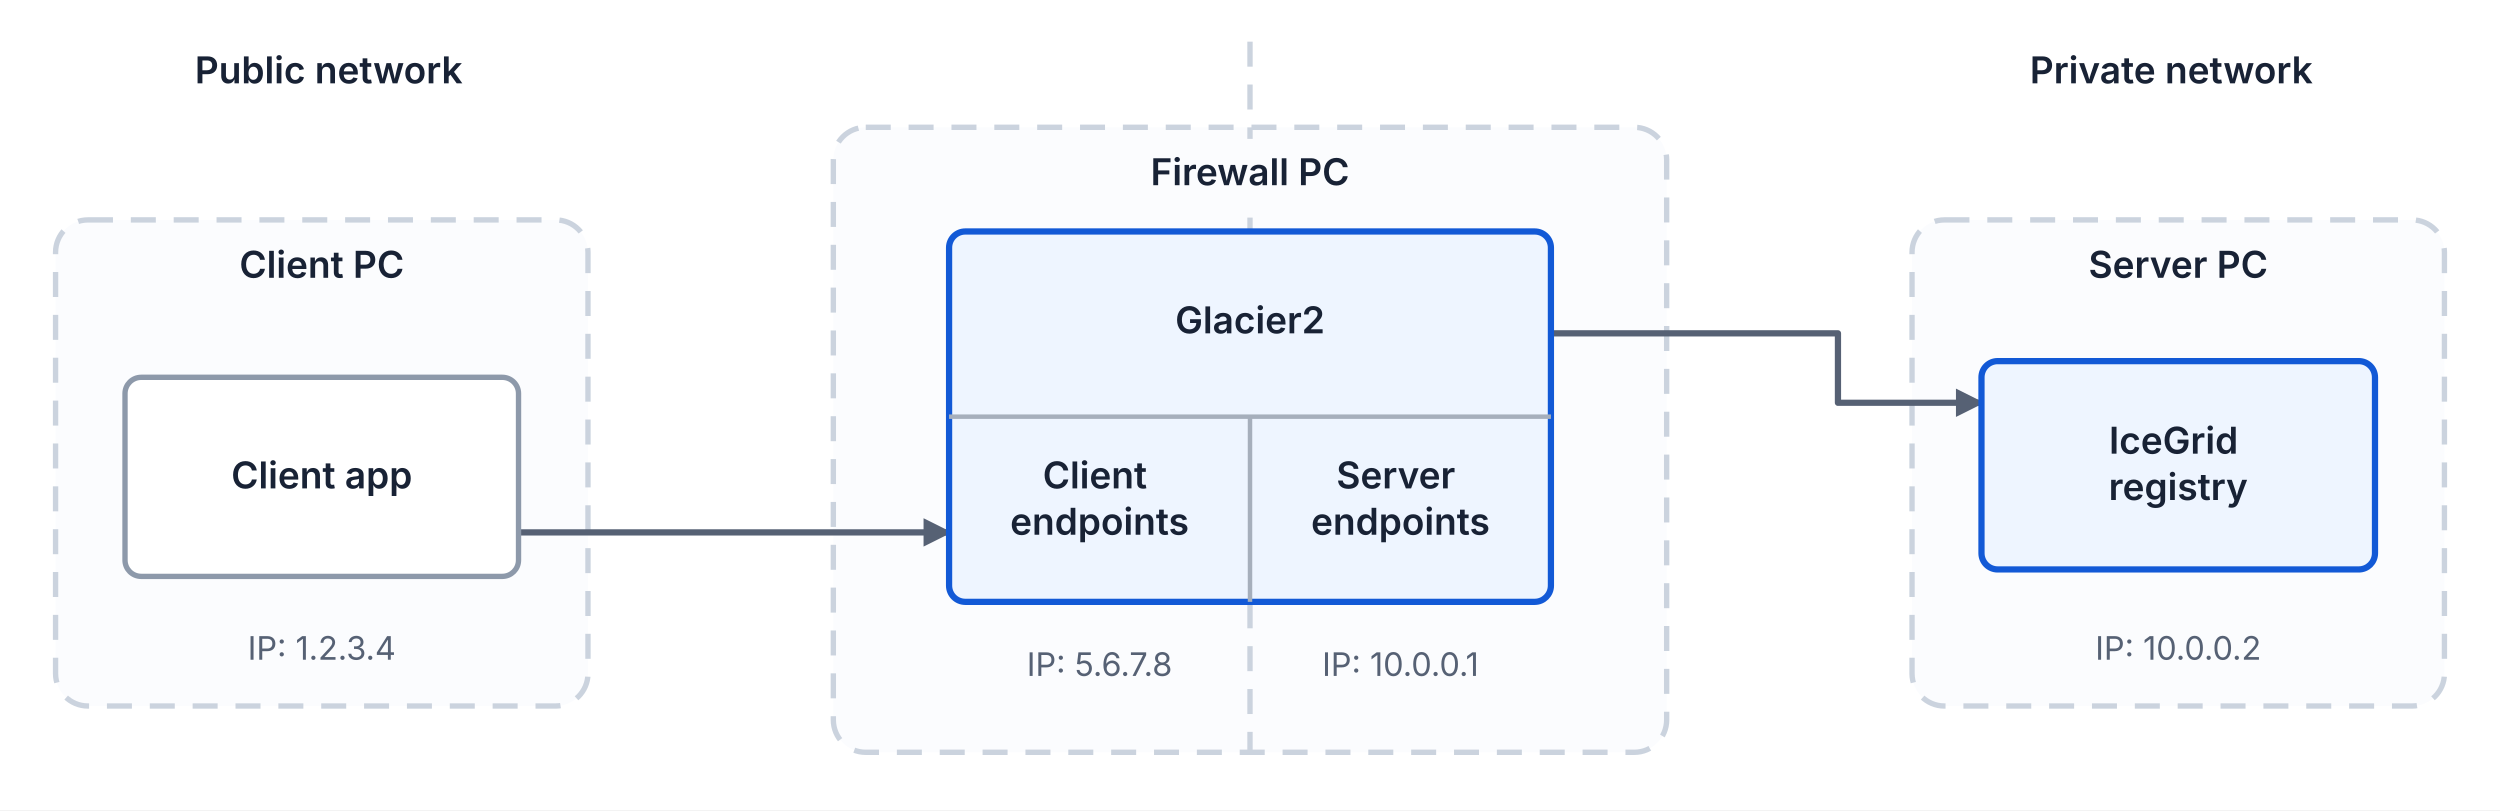
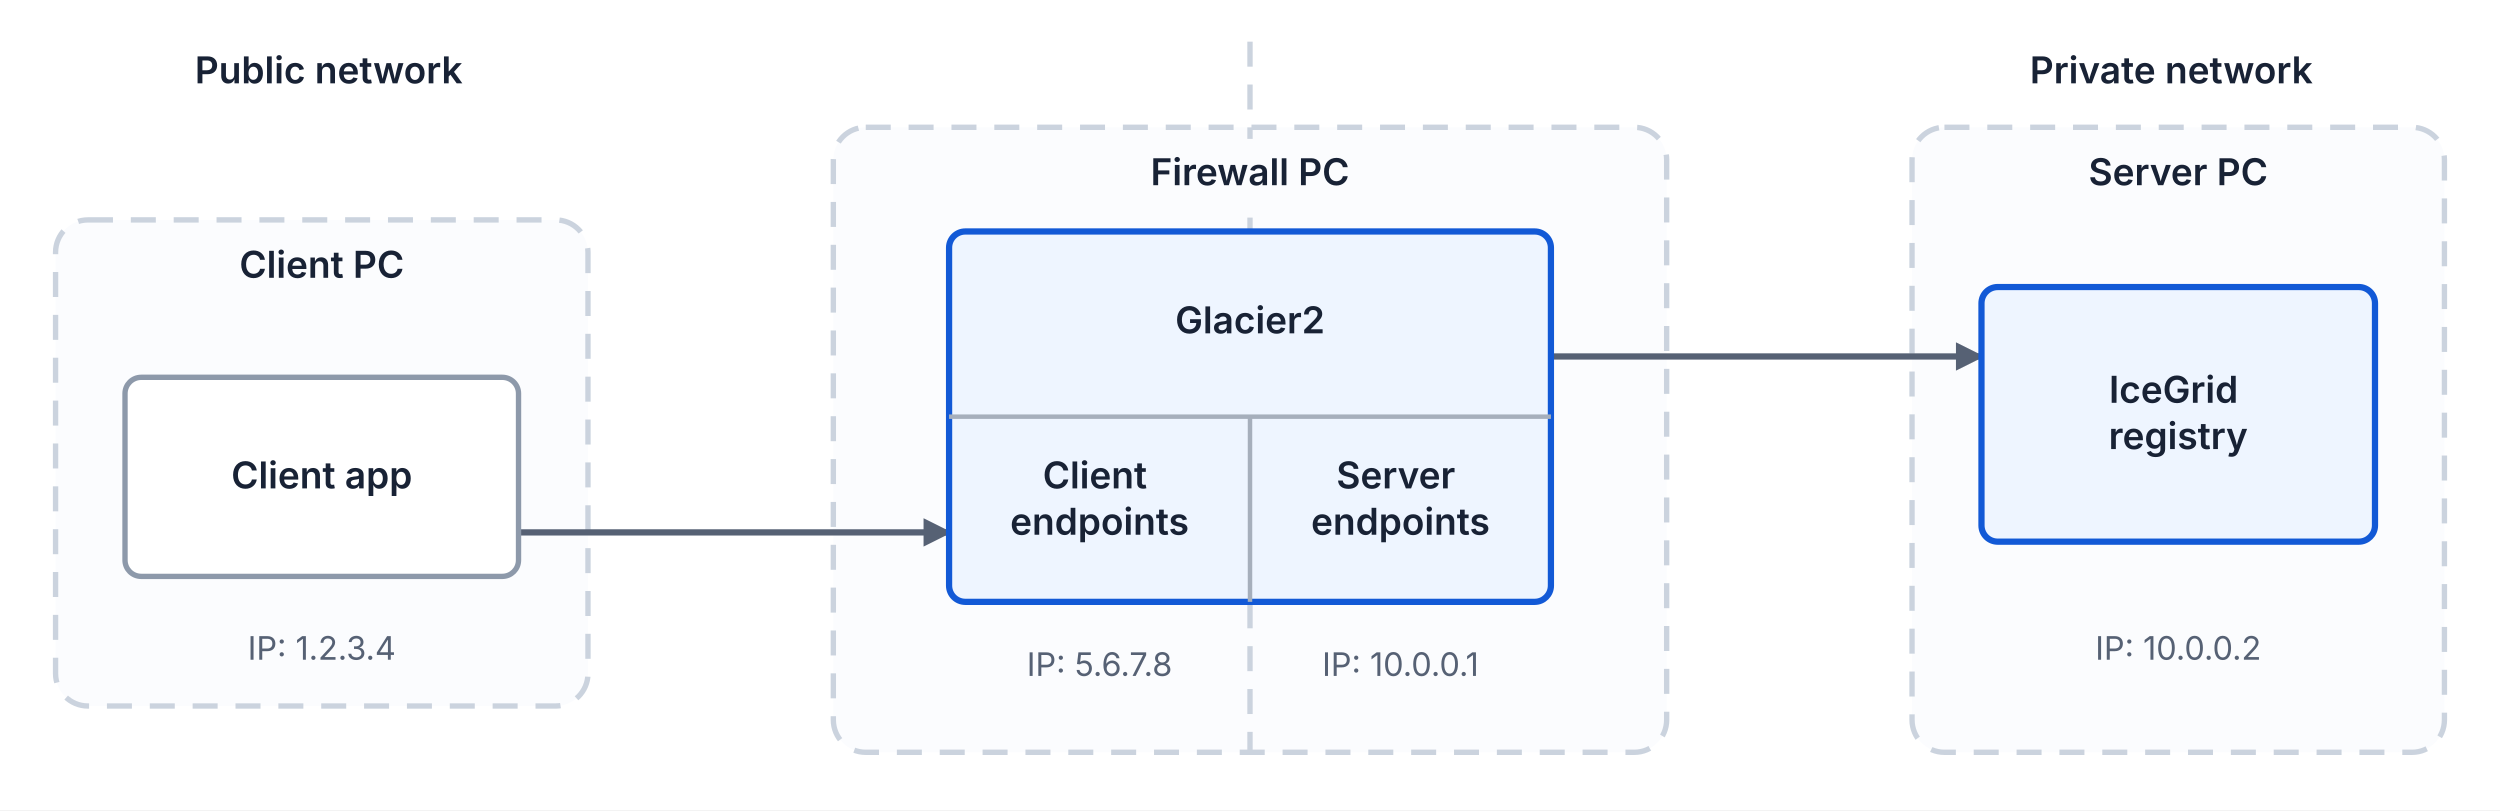
<svg xmlns="http://www.w3.org/2000/svg" width="700" height="226.85" viewBox="0 0 1080 350" role="img" aria-labelledby="title description">
  <defs>
    <marker id="arrow" viewBox="0 0 8 8" refX="7.2" refY="4" markerWidth="7" markerHeight="7" orient="auto-start-reverse">
      <path d="M 0 0 L 8 4 L 0 8 Z" fill="#566174" />
    </marker>
  </defs>
  <style>
    text {
      fill: #182235;
      font-family: Inter, ui-sans-serif, system-ui, -apple-system, BlinkMacSystemFont, "Segoe UI", sans-serif;
    }
    .label {
      font-size: 16px;
      font-weight: 600;
      text-anchor: middle;
    }
    .annotation {
      fill: #566174;
      font-size: 14px;
      text-anchor: middle;
    }
    .application {
      fill: #ffffff;
      stroke: #8d99aa;
      stroke-width: 1.5;
    }
    .runtime {
      fill: #eef5ff;
      stroke: #1259d6;
      stroke-width: 1.75;
    }
    .boundary {
      fill: #fbfcfe;
      stroke: #cbd3de;
      stroke-width: 1.5;
      stroke-dasharray: 7 5;
    }
    .connector {
      fill: none;
      stroke: #566174;
      stroke-width: 1.75;
      stroke-linecap: round;
      stroke-linejoin: round;
    }
    .one-way {
      marker-end: url(#arrow);
    }
    .divider {
      fill: none;
      stroke: #a6afbc;
      stroke-width: 1.25;
    }
  </style>
  <rect width="1080" height="350" fill="#ffffff" />
  <g id="boundaries" aria-hidden="true">
    <rect class="boundary" x="24" y="95" width="230" height="210" rx="14" vector-effect="non-scaling-stroke" />
    <rect class="boundary" x="360" y="55" width="360" height="270" rx="14" vector-effect="non-scaling-stroke" />
-     <rect class="boundary" x="826" y="95" width="230" height="210" rx="14" vector-effect="non-scaling-stroke" />
+     <rect class="boundary" x="826" y="55" width="230" height="270" rx="14" vector-effect="non-scaling-stroke" />
    <path class="boundary" d="M 540 18 V 60 M 540 94 V 326" vector-effect="non-scaling-stroke" />
  </g>
  <g id="connectors" aria-hidden="true">
    <path class="connector one-way" d="M 224 230 L 410 230" vector-effect="non-scaling-stroke" />
-     <path class="connector one-way" d="M 670 144 H 794 V 174 H 856" vector-effect="non-scaling-stroke" />
+     <path class="connector one-way" d="M 670 154 H 856" vector-effect="non-scaling-stroke" />
  </g>
  <g id="components" aria-hidden="true">
    <rect class="application" x="54" y="163" width="170" height="86" rx="7" vector-effect="non-scaling-stroke" />
    <rect class="runtime" x="410" y="100" width="260" height="160" rx="7" vector-effect="non-scaling-stroke" />
    <path class="divider" d="M 410 180 H 670 M 540.0 180 V 260" vector-effect="non-scaling-stroke" />
-     <rect class="runtime" x="856" y="156" width="170" height="90" rx="7" vector-effect="non-scaling-stroke" />
+     <rect class="runtime" x="856" y="124" width="170" height="110" rx="7" vector-effect="non-scaling-stroke" />
  </g>
  <g id="labels">
    <text class="label" x="142" y="36">Public network</text>
    <text class="label" x="938" y="36">Private network</text>
    <text class="label" x="139.0" y="120">Client PC</text>
    <text class="label" x="139.0" y="211.0">Client app</text>
    <text class="annotation" x="139" y="285">IP: 1.2.3.4</text>
    <text class="label" x="540.0" y="80">Firewall PC</text>
    <text class="label" x="540.0" y="144">Glacier2</text>
    <text class="label" x="475.0" y="211">
      <tspan x="475.0" dy="0">Client</tspan>
      <tspan x="475.0" dy="20">endpoints</tspan>
    </text>
    <text class="label" x="605.0" y="211">
      <tspan x="605.0" dy="0">Server</tspan>
      <tspan x="605.0" dy="20">endpoints</tspan>
    </text>
    <text class="annotation" x="475" y="292">IP: 5.6.7.8</text>
    <text class="annotation" x="605" y="292">IP: 10.0.0.1</text>
-     <text class="label" x="941.0" y="120">Server PC</text>
-     <text class="label" x="941.0" y="196.0">
+     <text class="label" x="941.0" y="80">Server PC</text>
+     <text class="label" x="941.0" y="174.0">
      <tspan x="941.0" dy="0">IceGrid</tspan>
      <tspan x="941.0" dy="20">registry</tspan>
    </text>
    <text class="annotation" x="941" y="285">IP: 10.0.0.2</text>
  </g>
</svg>
